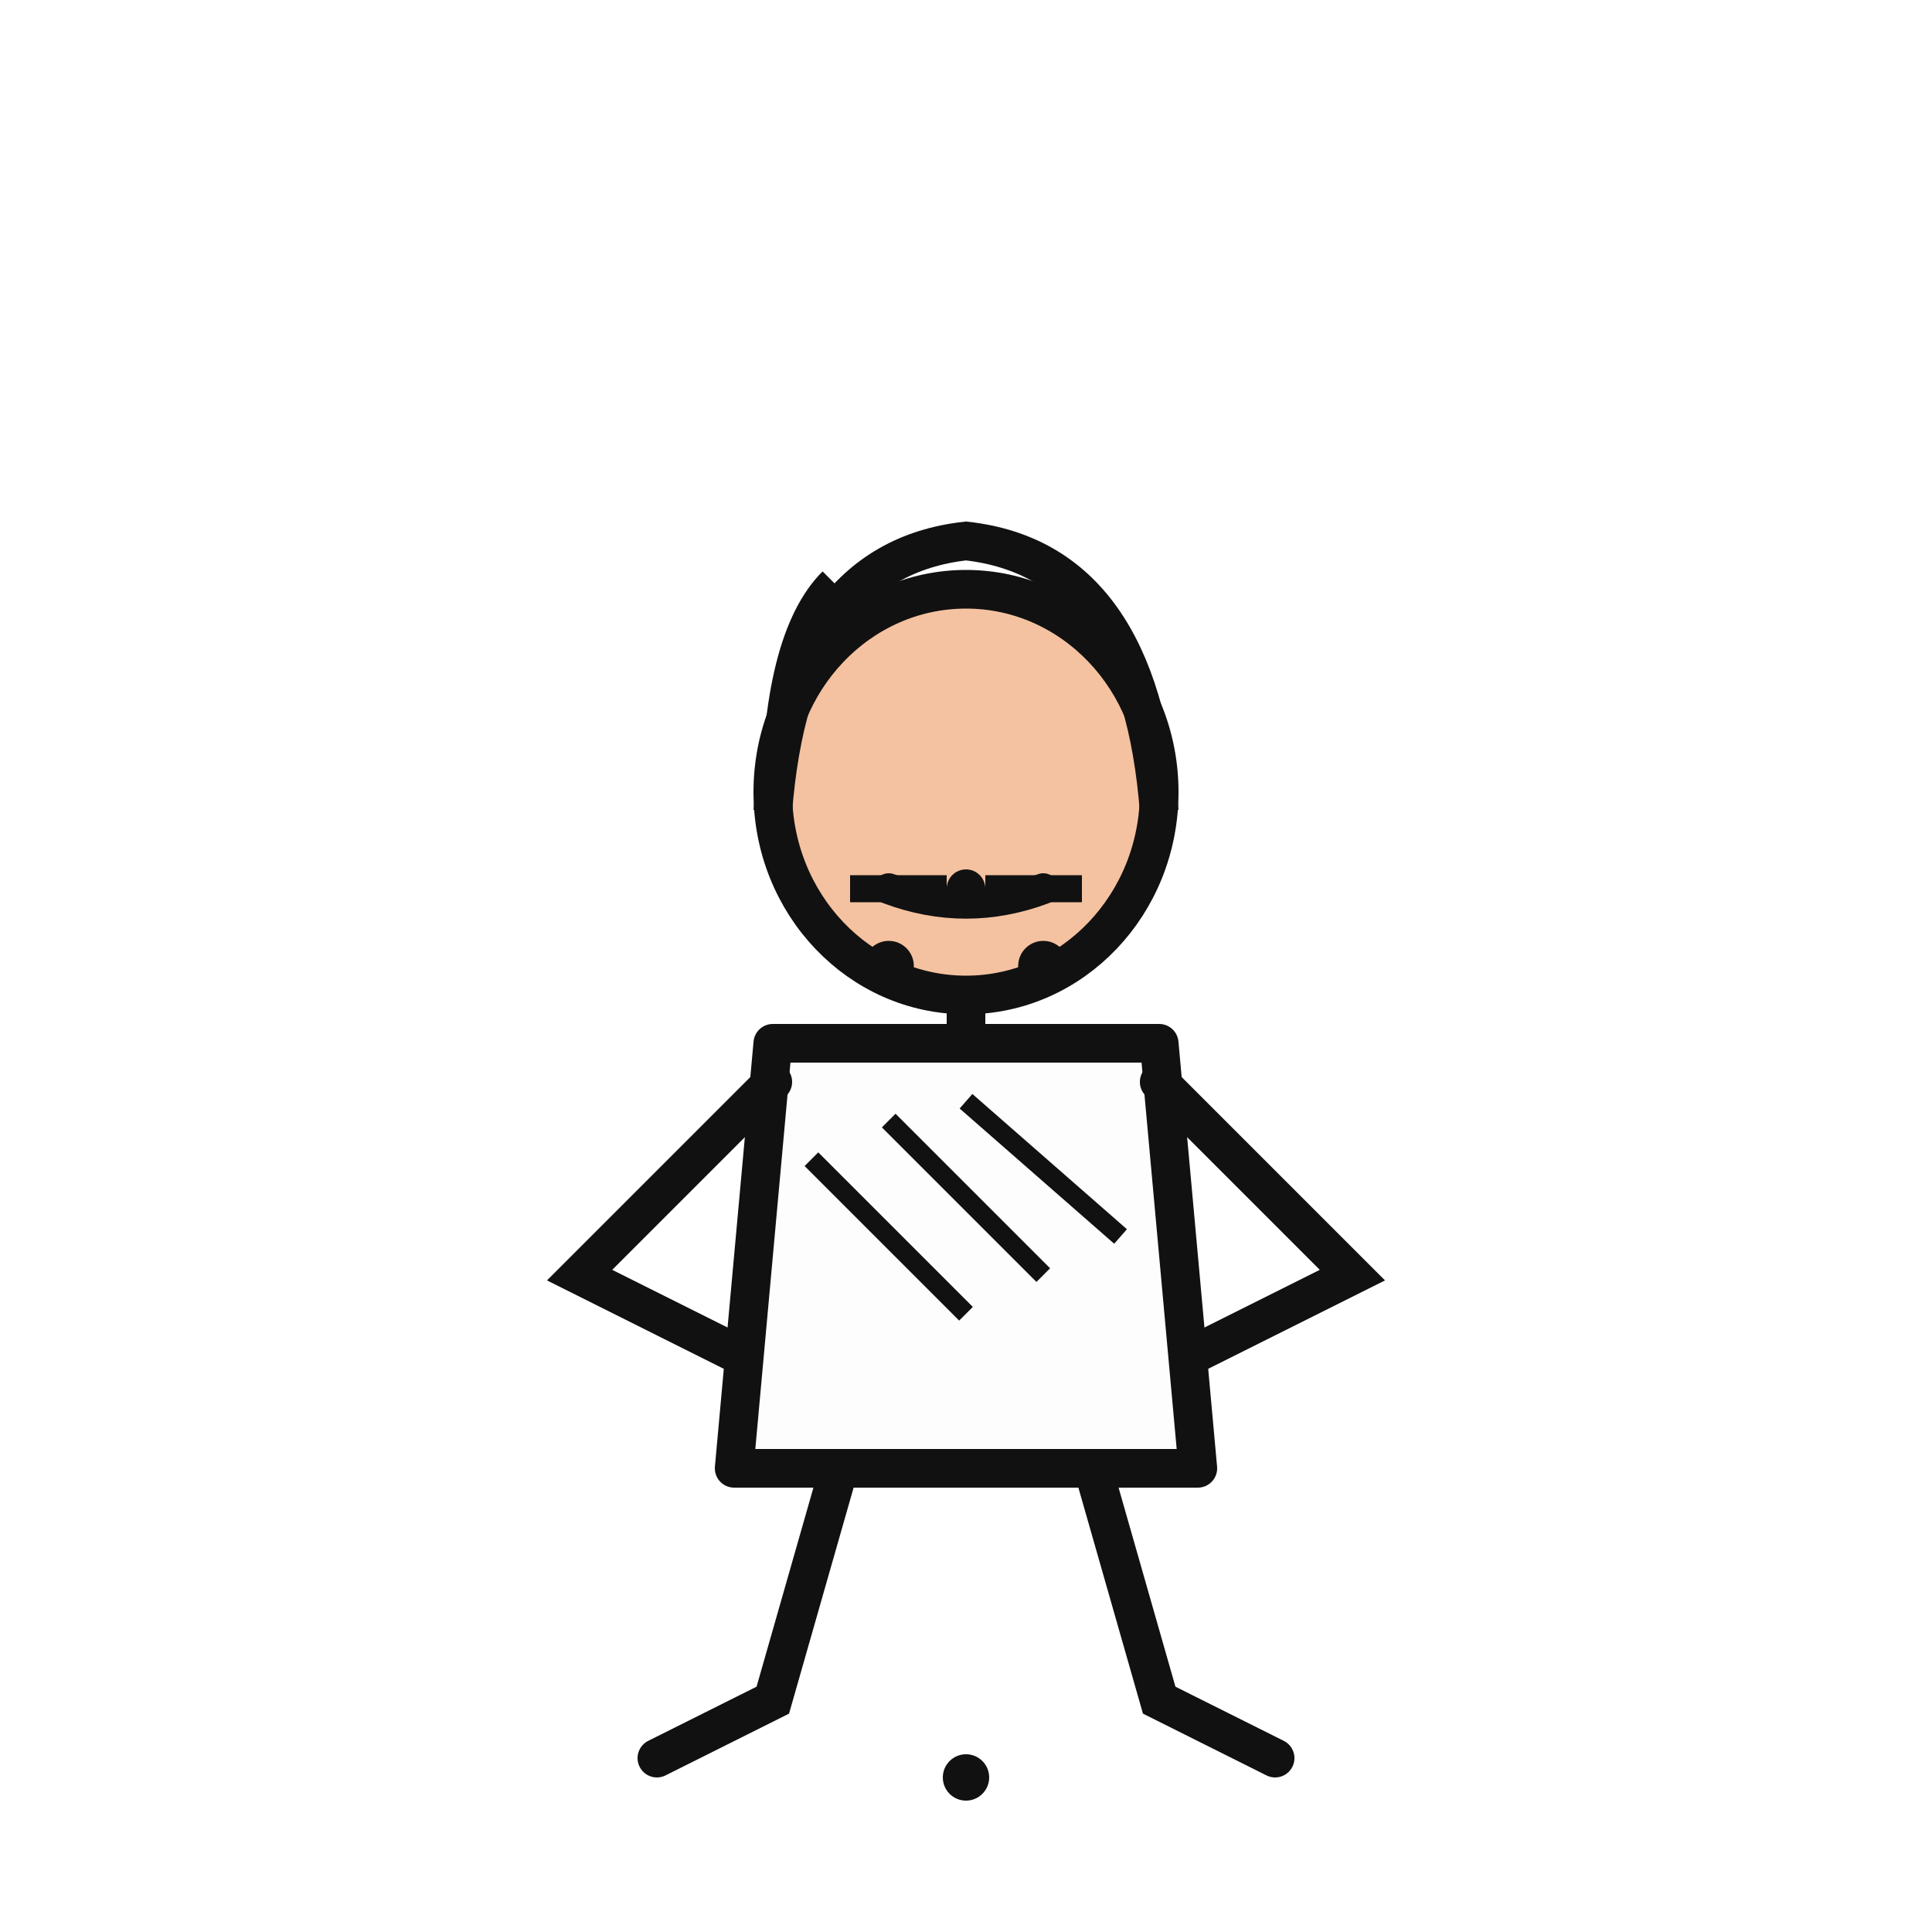
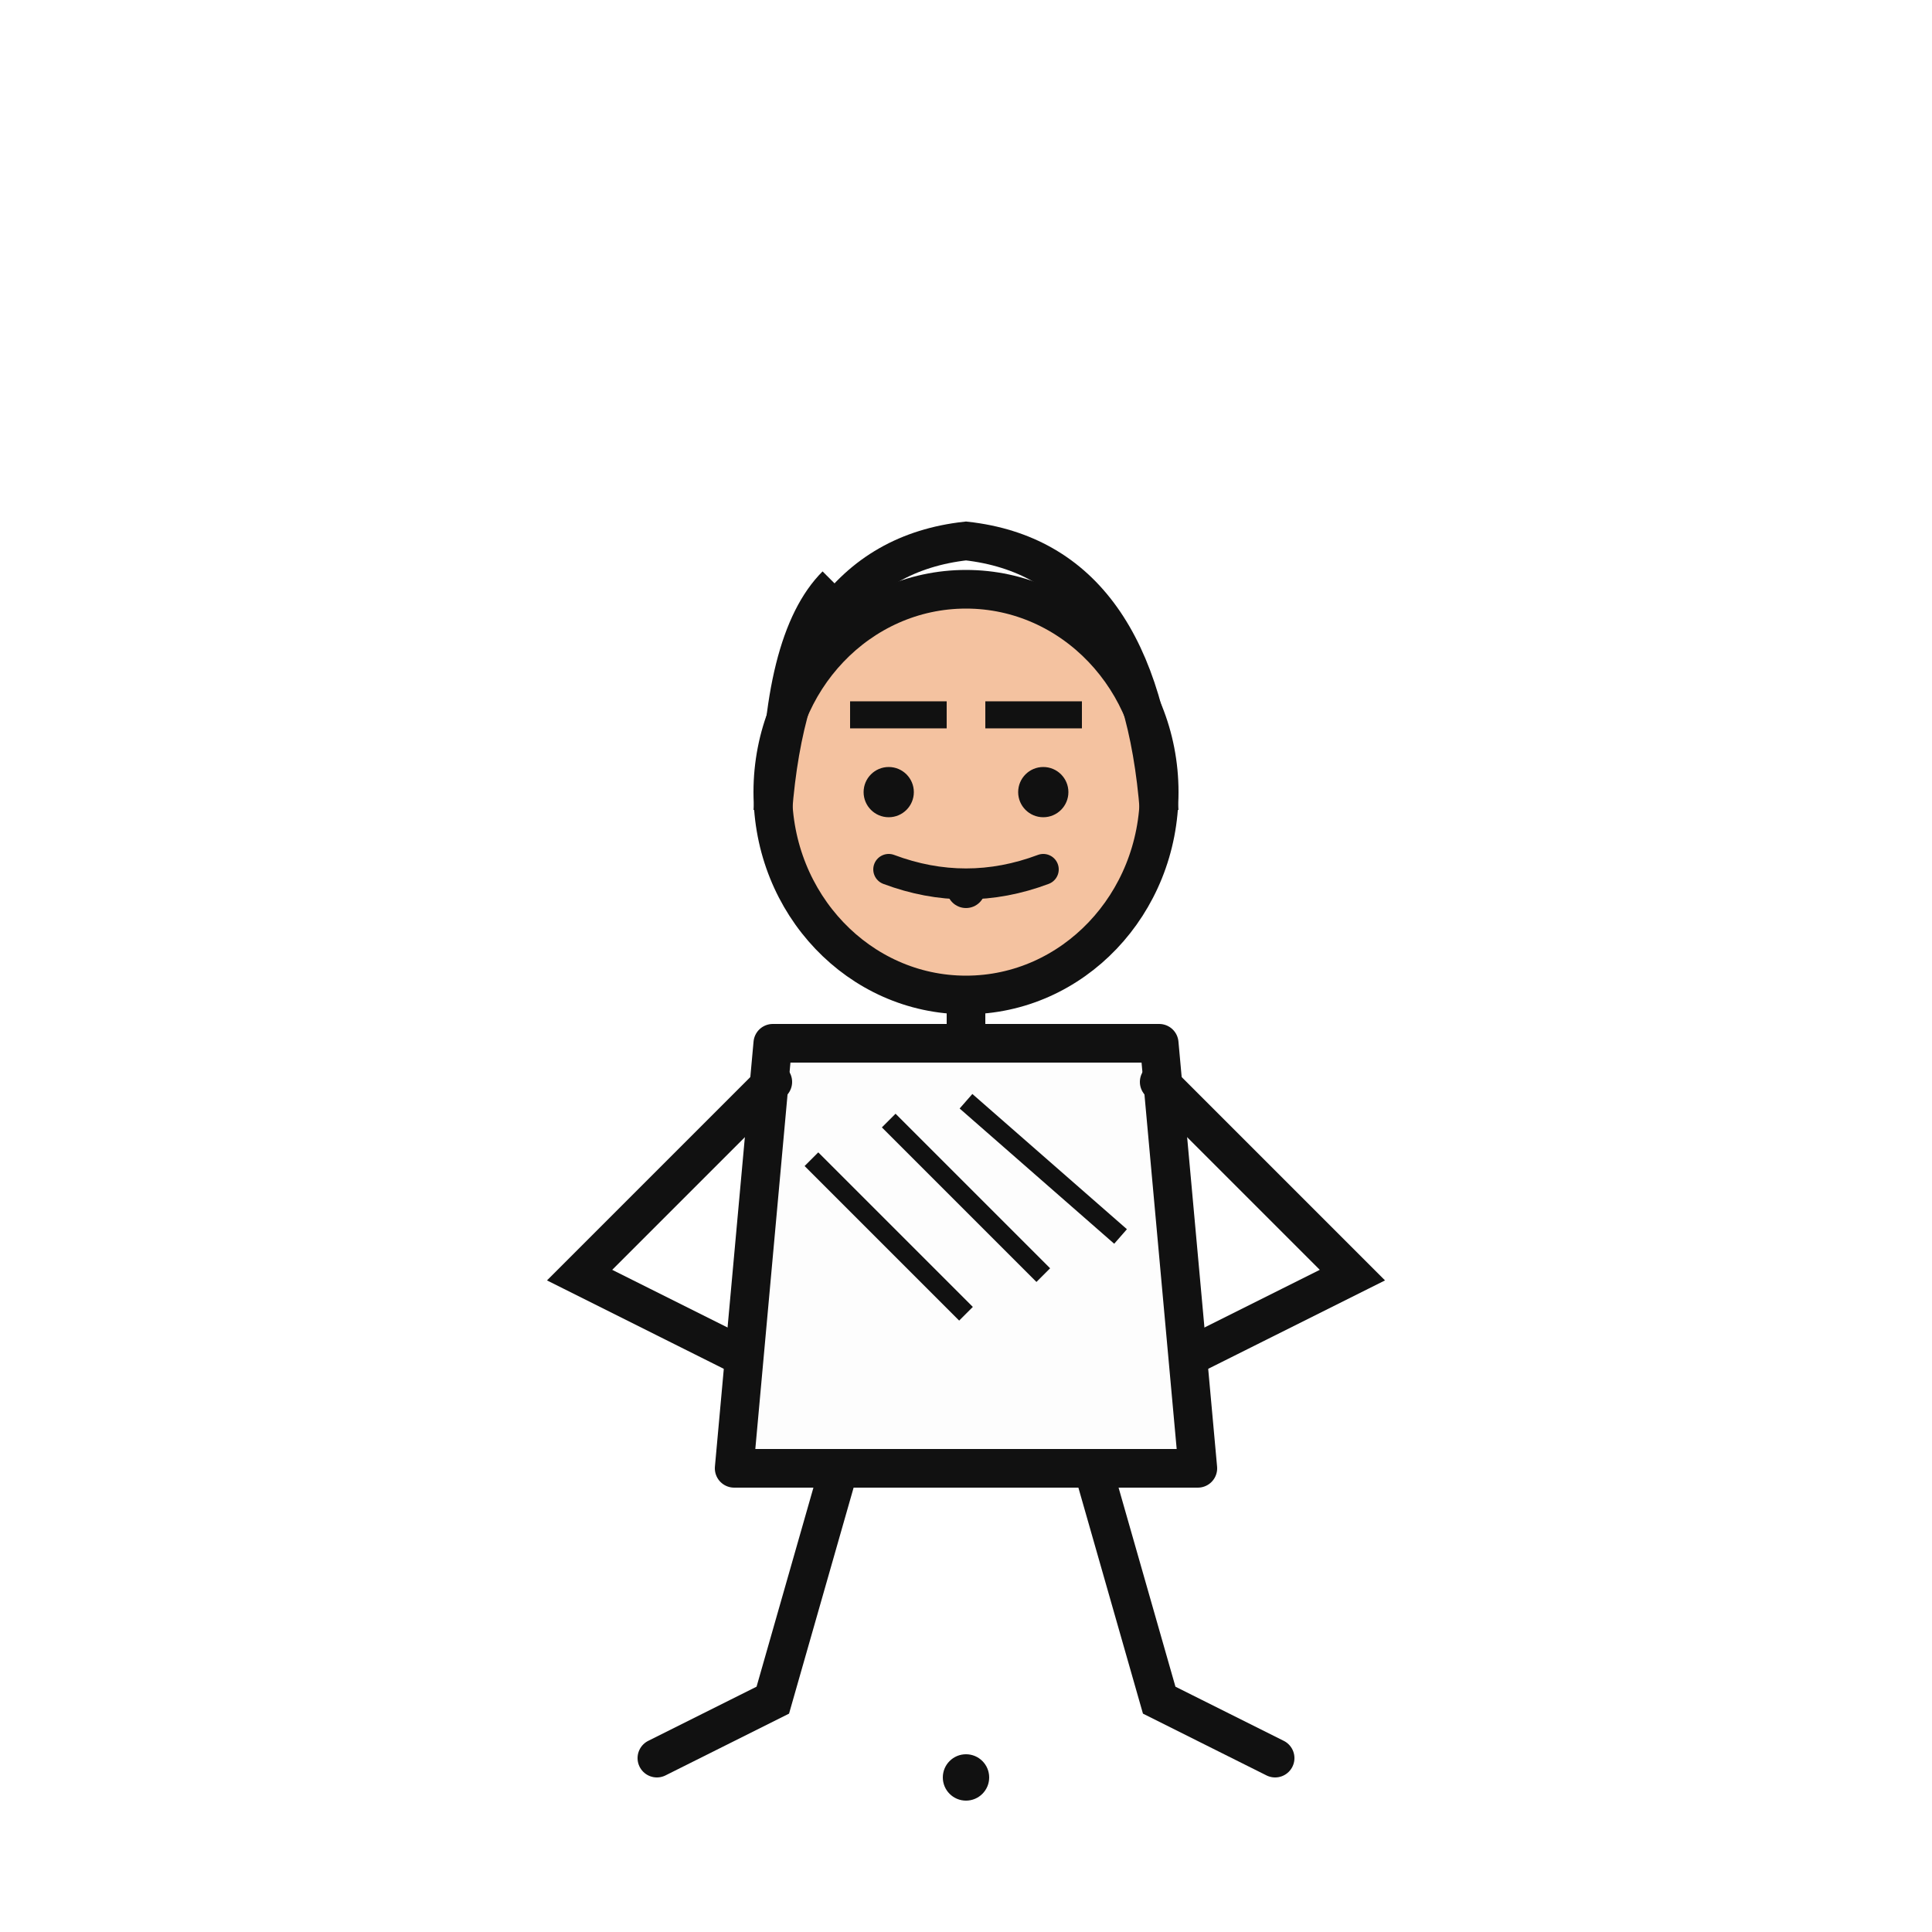
<svg xmlns="http://www.w3.org/2000/svg" viewBox="0 0 100 100" width="100" height="100">
  <path d="M 44 74 L 40 88 L 34 91" fill="none" stroke="#111" stroke-width="2" stroke-linecap="round" />
  <path d="M 56 74 L 60 88 L 66 91" fill="none" stroke="#111" stroke-width="2" stroke-linecap="round" />
  <path d="M 40 54 L 38 76 L 62 76 L 60 54 Z" fill="#fdfdfd" stroke="#111" stroke-width="2" stroke-linejoin="round" />
  <line x1="42" y1="60" x2="50" y2="68" stroke="#111" stroke-width="1" />
  <line x1="46" y1="58" x2="54" y2="66" stroke="#111" stroke-width="1" />
  <line x1="50" y1="57" x2="58" y2="64" stroke="#111" stroke-width="1" />
  <path d="M 40 56 L 30 66 L 38 70" fill="none" stroke="#111" stroke-width="2" stroke-linecap="round" />
  <path d="M 60 56 L 70 66 L 62 70" fill="none" stroke="#111" stroke-width="2" stroke-linecap="round" />
  <line x1="50" y1="54" x2="50" y2="48" stroke="#111" stroke-width="2" />
  <ellipse cx="50" cy="41" rx="10" ry="10.5" fill="#f4c2a0" stroke="#111" stroke-width="2" />
  <path d="M 40 42 Q 41 29 50 28 Q 59 29 60 42" fill="none" stroke="#111" stroke-width="2" />
  <path d="M 40 42 Q 40 33 43 30" fill="none" stroke="#111" stroke-width="1.2" />
-   <line x1="44" y1="46" x2="49" y2="46" stroke="#111" stroke-width="1.4" />
-   <line x1="51" y1="46" x2="56" y2="46" stroke="#111" stroke-width="1.4" />
-   <circle cx="46" cy="50" r="1.3" fill="#111" />
-   <circle cx="54" cy="50" r="1.3" fill="#111" />
-   <path d="M 46 46 Q 50 47.5 54 46" fill="none" stroke="#111" stroke-width="1.6" stroke-linecap="round" />
+   <line x1="44" y1="37" x2="49" y2="37" stroke="#111" stroke-width="1.4" />
+   <line x1="51" y1="37" x2="56" y2="37" stroke="#111" stroke-width="1.4" />
+   <circle cx="46" cy="41" r="1.3" fill="#111" />
+   <circle cx="54" cy="41" r="1.3" fill="#111" />
+   <path d="M 46 45 Q 50 46.5 54 45" fill="none" stroke="#111" stroke-width="1.6" stroke-linecap="round" />
  <g id="anchor-feet" data-x="50" data-y="92" transform="translate(50 92)">
    <circle cx="0" cy="0" r="1.2" fill="#111" />
  </g>
  <g id="anchor-mouth" data-x="50" data-y="46" transform="translate(50 46)">
    <circle cx="0" cy="0" r="1" fill="#111" />
  </g>
</svg>
